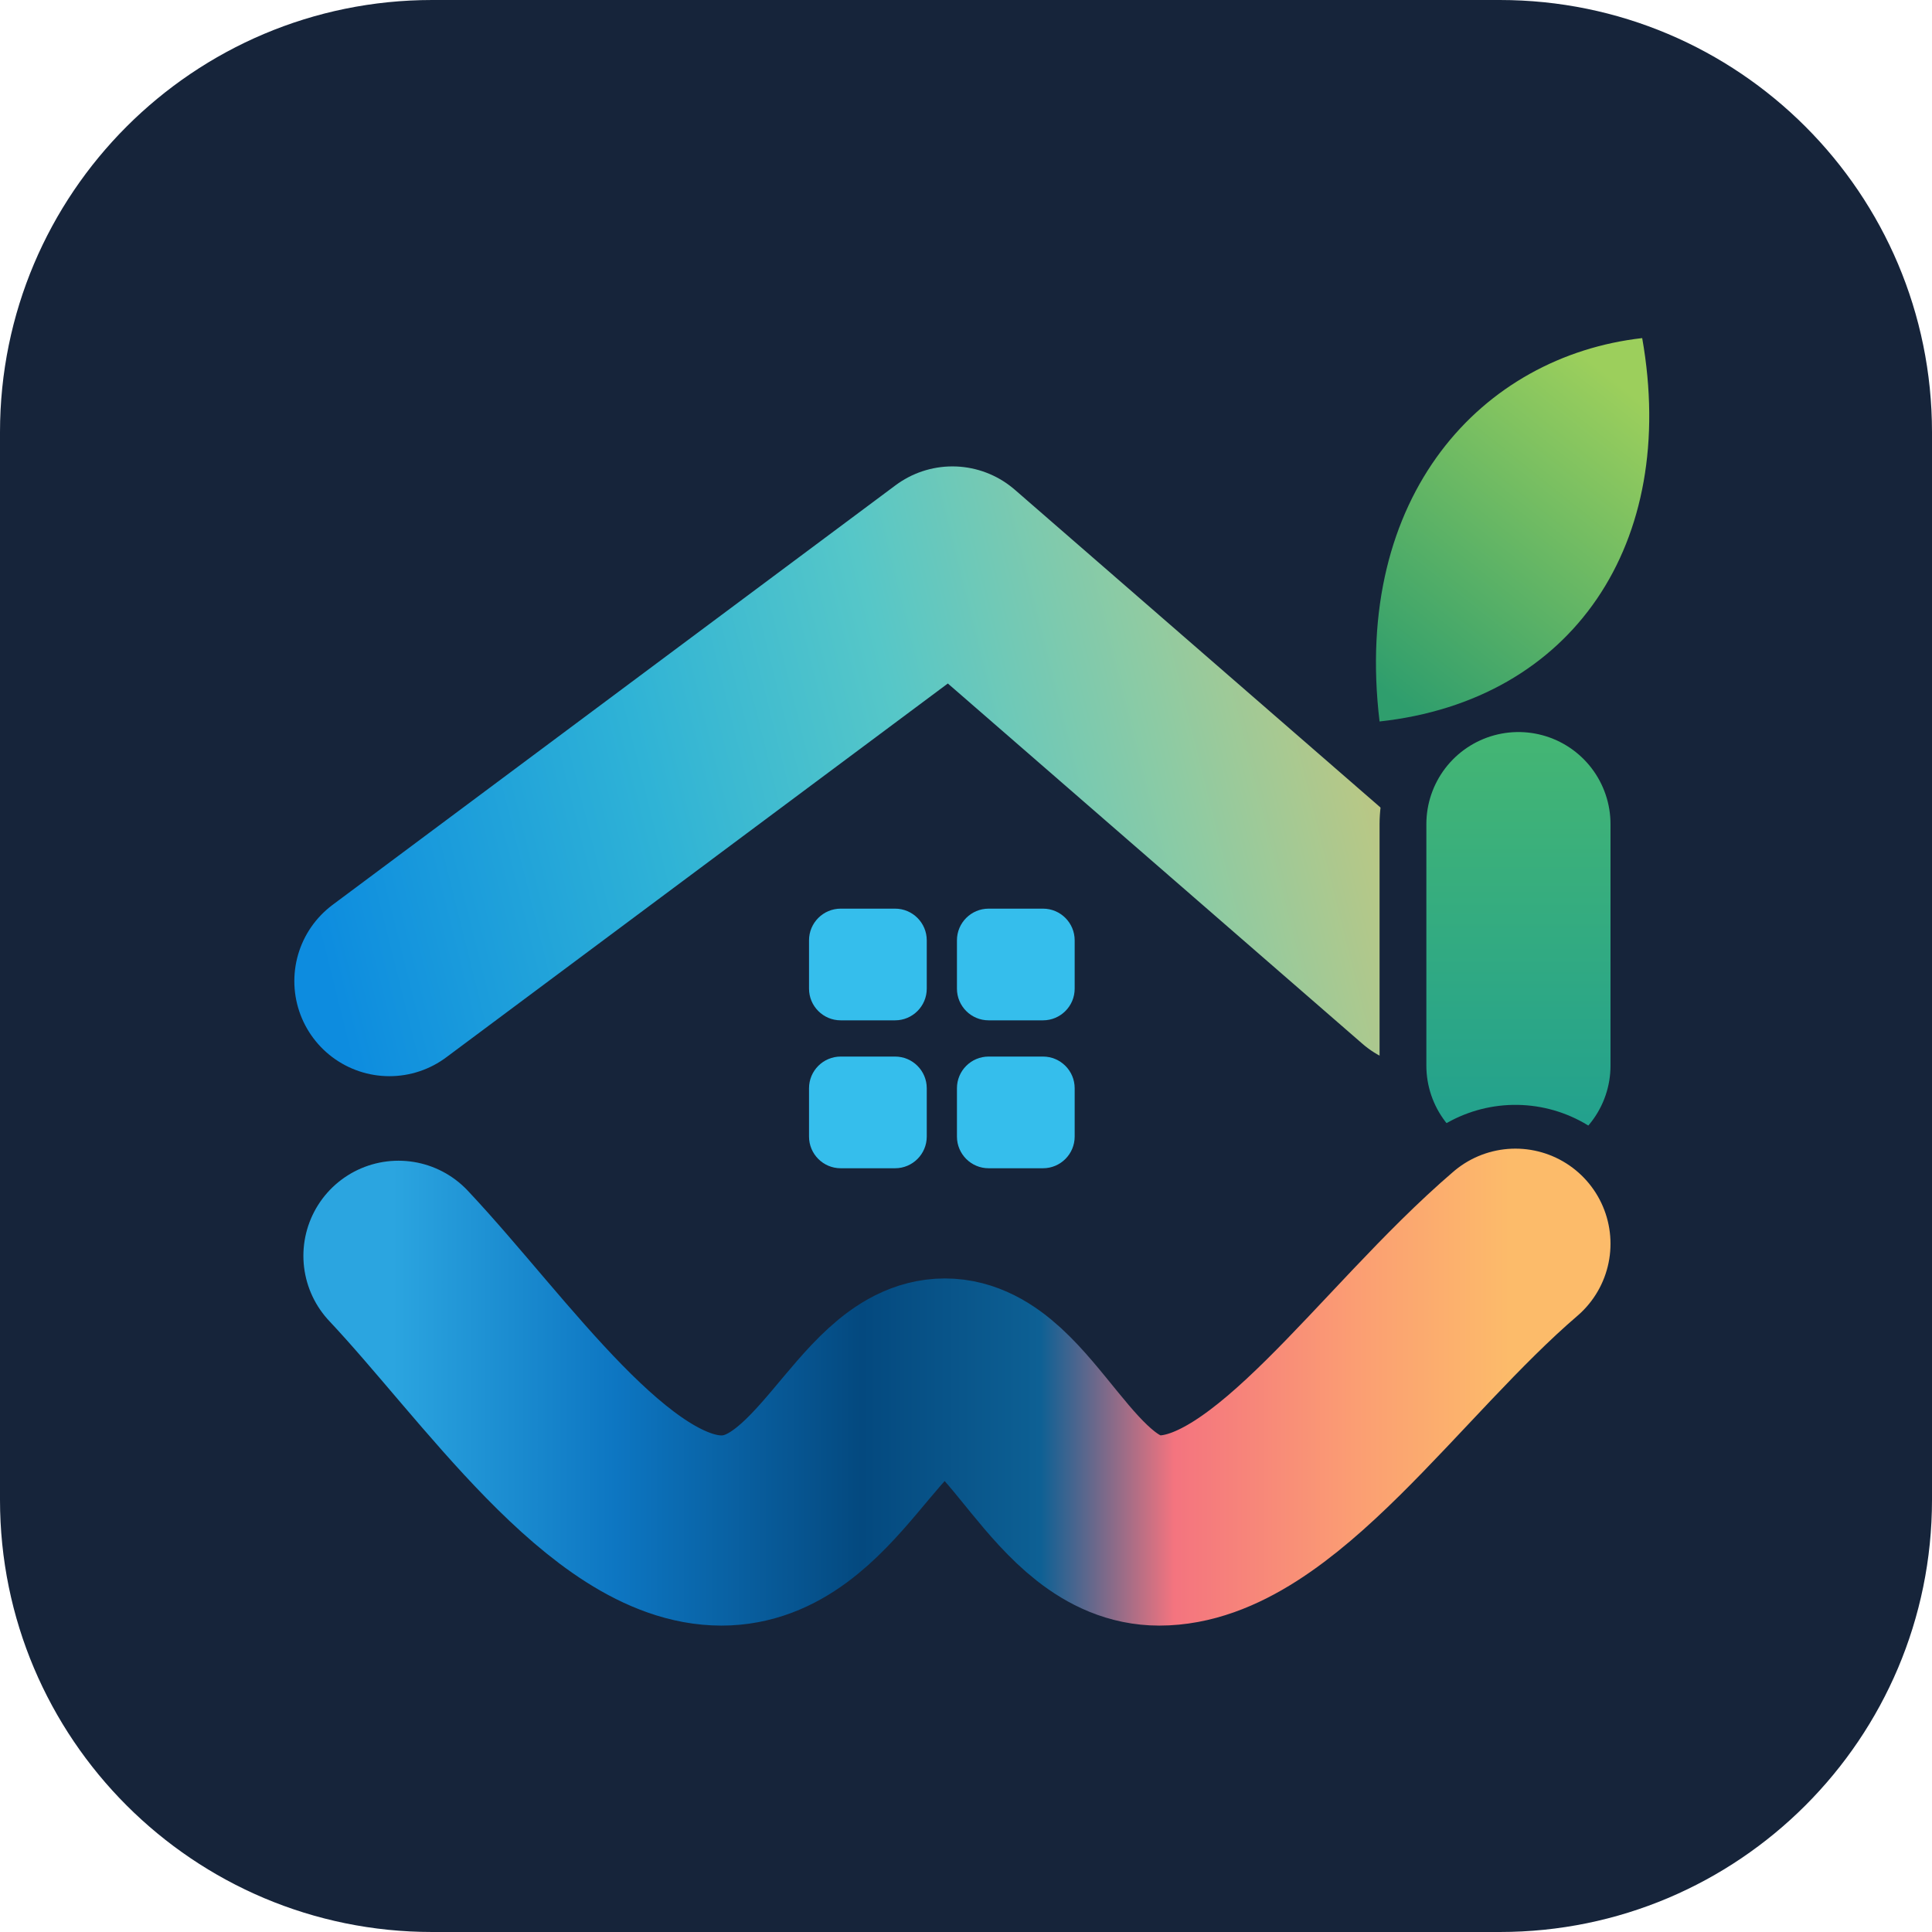
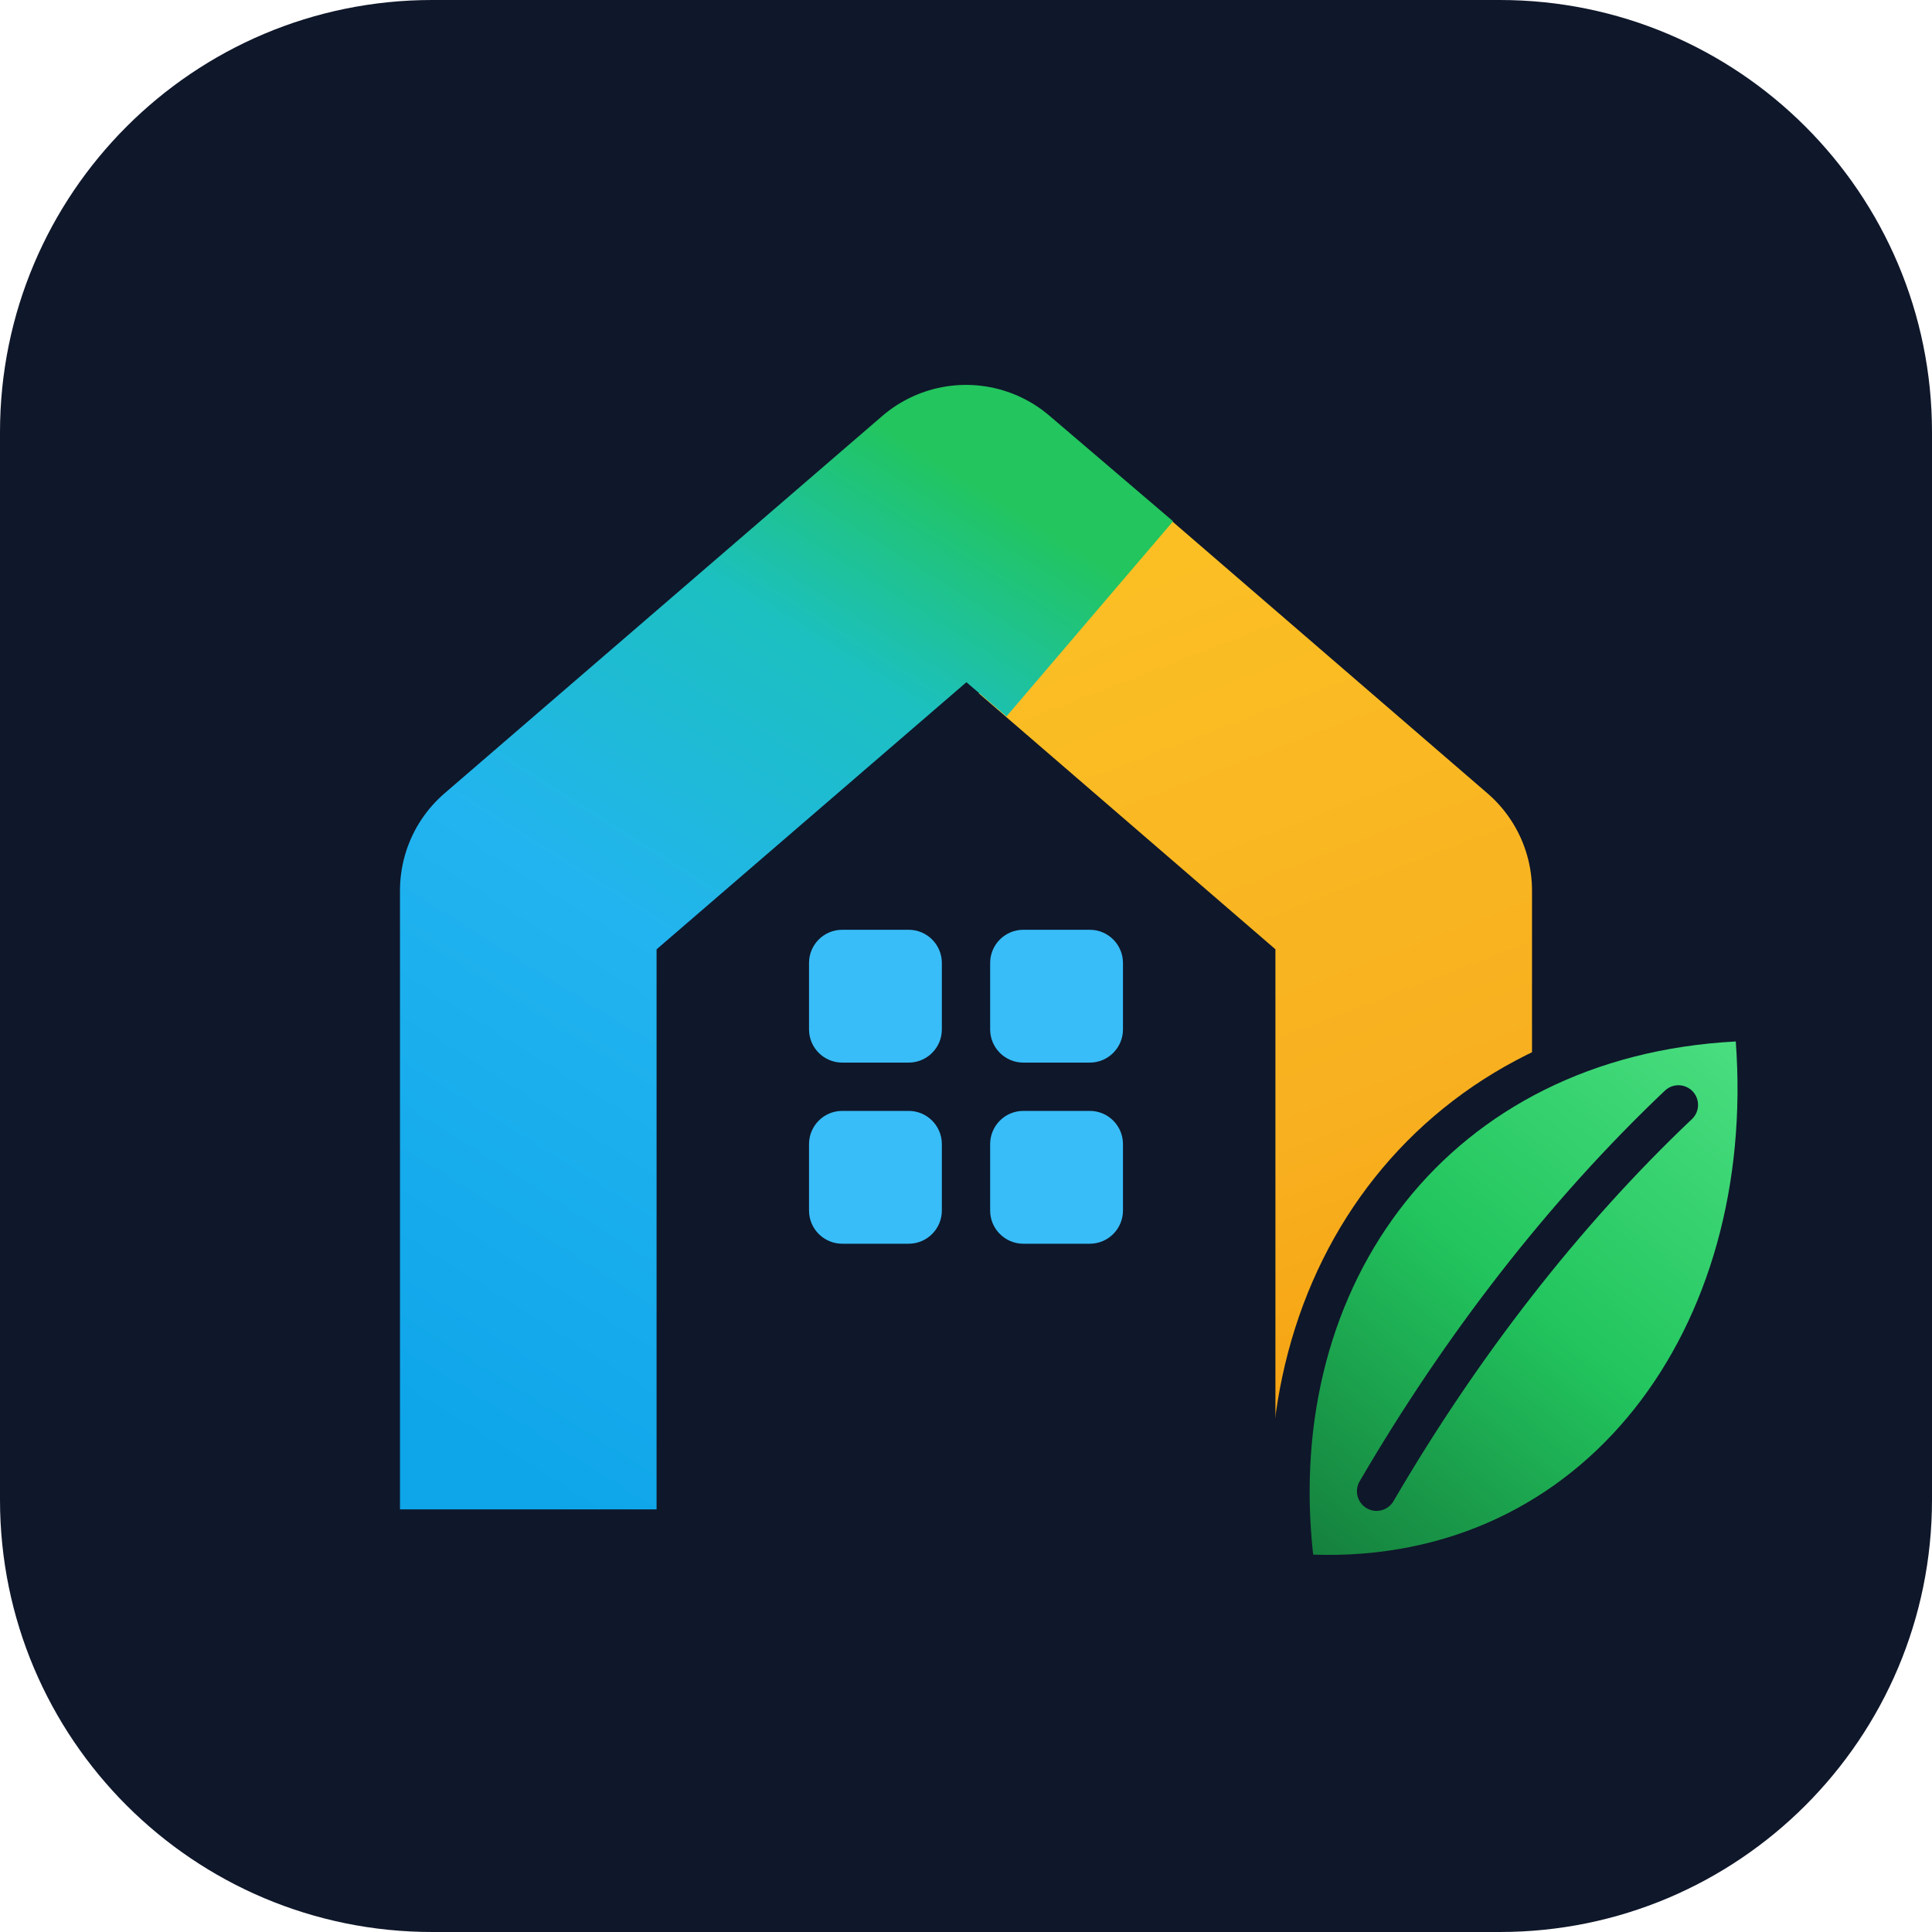
<svg xmlns="http://www.w3.org/2000/svg" viewBox="0 0 64 64" width="64" height="64">
  <defs>
-     <linearGradient id="roof" x1="11" y1="33" x2="47" y2="24" gradientUnits="userSpaceOnUse">
-       <stop offset="0" stop-color="#0d8cdf" />
-       <stop offset="0.32" stop-color="#2fb3d6" />
-       <stop offset="0.55" stop-color="#56c7c8" />
-       <stop offset="0.78" stop-color="#8ecba3" />
-       <stop offset="1" stop-color="#c8c67b" />
+     <linearGradient id="blue" x1="17.5" y1="50" x2="37" y2="19" gradientUnits="userSpaceOnUse">
+       <stop offset="0" stop-color="#0ea5e9" />
+       <stop offset="0.5" stop-color="#22b4f0" />
+       <stop offset="0.8" stop-color="#1cc0c0" />
+       <stop offset="1" stop-color="#22c55e" />
    </linearGradient>
-     <linearGradient id="wave" x1="13" y1="46" x2="50" y2="46" gradientUnits="userSpaceOnUse">
-       <stop offset="0" stop-color="#2ba5e0" />
-       <stop offset="0.2" stop-color="#0d76c2" />
-       <stop offset="0.42" stop-color="#04497f" />
-       <stop offset="0.58" stop-color="#0d6094" />
-       <stop offset="0.7" stop-color="#f4747f" />
-       <stop offset="0.86" stop-color="#fb9d73" />
-       <stop offset="1" stop-color="#fcbb6a" />
+     <linearGradient id="yellow" x1="35" y1="20" x2="46.5" y2="50" gradientUnits="userSpaceOnUse">
+       <stop offset="0" stop-color="#fbbf24" />
+       <stop offset="0.6" stop-color="#f8b020" />
+       <stop offset="1" stop-color="#f59e0b" />
    </linearGradient>
-     <linearGradient id="leaf" x1="46" y1="23" x2="54" y2="13" gradientUnits="userSpaceOnUse">
-       <stop offset="0" stop-color="#2f9e6d" />
-       <stop offset="1" stop-color="#9ccf5c" />
-     </linearGradient>
-     <linearGradient id="stem" x1="50" y1="38.5" x2="50" y2="24" gradientUnits="userSpaceOnUse">
-       <stop offset="0" stop-color="#1f9f90" />
-       <stop offset="1" stop-color="#45b673" />
+     <linearGradient id="leaf" x1="43.5" y1="51.5" x2="57.5" y2="34.5" gradientUnits="userSpaceOnUse">
+       <stop offset="0" stop-color="#15803d" />
+       <stop offset="0.5" stop-color="#22c55e" />
+       <stop offset="1" stop-color="#4ade80" />
    </linearGradient>
  </defs>
-   <rect x="0" y="0" width="64" height="64" rx="14.317" fill="#16243a" />
-   <path d="M14.5 32.2 L31.55 20.6 L45.6 31.4 L45.6 44 L14.5 44 Z" fill="#16243a" />
-   <path d="M12.9 32.5 L31.55 18.6 L47.2 32.2" fill="none" stroke="url(#roof)" stroke-width="6.3" stroke-linecap="round" stroke-linejoin="round" />
-   <g fill="#35beec">
-     <rect x="26.8" y="30.1" width="3.9" height="3.7" rx="1.05" />
-     <rect x="31.7" y="30.1" width="3.9" height="3.7" rx="1.05" />
-     <rect x="26.8" y="35" width="3.9" height="3.7" rx="1.05" />
-     <rect x="31.7" y="35" width="3.9" height="3.7" rx="1.05" />
+   <rect x="0" y="0" width="64" height="64" rx="14.317" fill="#0f172a" />
+   <path d="M17.5 50 L17.5 29.5 L32 17 L46.5 29.5 L46.5 50 Z" fill="#0f172a" />
+   <path d="M35.2 19.75 L46.5 29.5 L46.5 50" fill="none" stroke="url(#yellow)" stroke-width="8.5" stroke-linecap="butt" stroke-linejoin="round" />
+   <path d="M17.5 50 L17.5 29.5 L32 17 L36.1 20.5" fill="none" stroke="url(#blue)" stroke-width="8.5" stroke-linecap="butt" stroke-linejoin="round" />
+   <g fill="#38bdf8">
+     <rect x="26.8" y="30.8" width="4.4" height="4.4" rx="1.1" />
+     <rect x="32.8" y="30.8" width="4.4" height="4.4" rx="1.1" />
+     <rect x="26.8" y="36.8" width="4.4" height="4.4" rx="1.1" />
+     <rect x="32.8" y="36.8" width="4.4" height="4.4" rx="1.1" />
  </g>
-   <path d="M50.3 35.3 L50.3 27.3" fill="none" stroke="#16243a" stroke-width="9.2" stroke-linecap="round" />
-   <path d="M50.3 35.3 L50.3 27.3" fill="none" stroke="url(#stem)" stroke-width="6.1" stroke-linecap="round" />
-   <path d="M45.7 23.9 C44.8 16.4 49.1 11.8 54.4 11.2 C55.6 18 52.1 23.2 45.7 23.9 Z" fill="none" stroke="#16243a" stroke-width="2.6" stroke-linejoin="round" />
-   <path d="M45.7 23.9 C44.8 16.4 49.1 11.8 54.4 11.2 C55.6 18 52.1 23.2 45.7 23.9 Z" fill="url(#leaf)" />
-   <path d="M13.2 41.6 C16.4 45 20.2 50.7 23.9 50.7 C27.4 50.7 28.8 45.5 31.3 45.5 C33.8 45.5 35.2 50.7 38.4 50.7 C42.2 50.7 46 44.8 50.2 41.2" fill="none" stroke="#16243a" stroke-width="9.2" stroke-linecap="round" stroke-linejoin="round" />
-   <path d="M13.2 41.6 C16.4 45 20.2 50.7 23.9 50.7 C27.4 50.7 28.8 45.5 31.3 45.5 C33.8 45.5 35.2 50.7 38.4 50.7 C42.2 50.7 46 44.8 50.2 41.2" fill="none" stroke="url(#wave)" stroke-width="6.3" stroke-linecap="round" stroke-linejoin="round" />
+   <path d="M43.5 51.5 C42.5 42.5 48 35 57.5 34.5 C58.2 44 52.5 51.8 43.5 51.5 Z" fill="none" stroke="#0f172a" stroke-width="2.6" stroke-linejoin="round" />
+   <path d="M43.5 51.5 C42.5 42.5 48 35 57.5 34.5 C58.2 44 52.5 51.8 43.5 51.5 Z" fill="url(#leaf)" />
+   <path d="M45.6 49.4 C48.4 44.6 51.8 40.2 55.6 36.6" fill="none" stroke="#0f172a" stroke-width="1.3" stroke-linecap="round" />
</svg>
